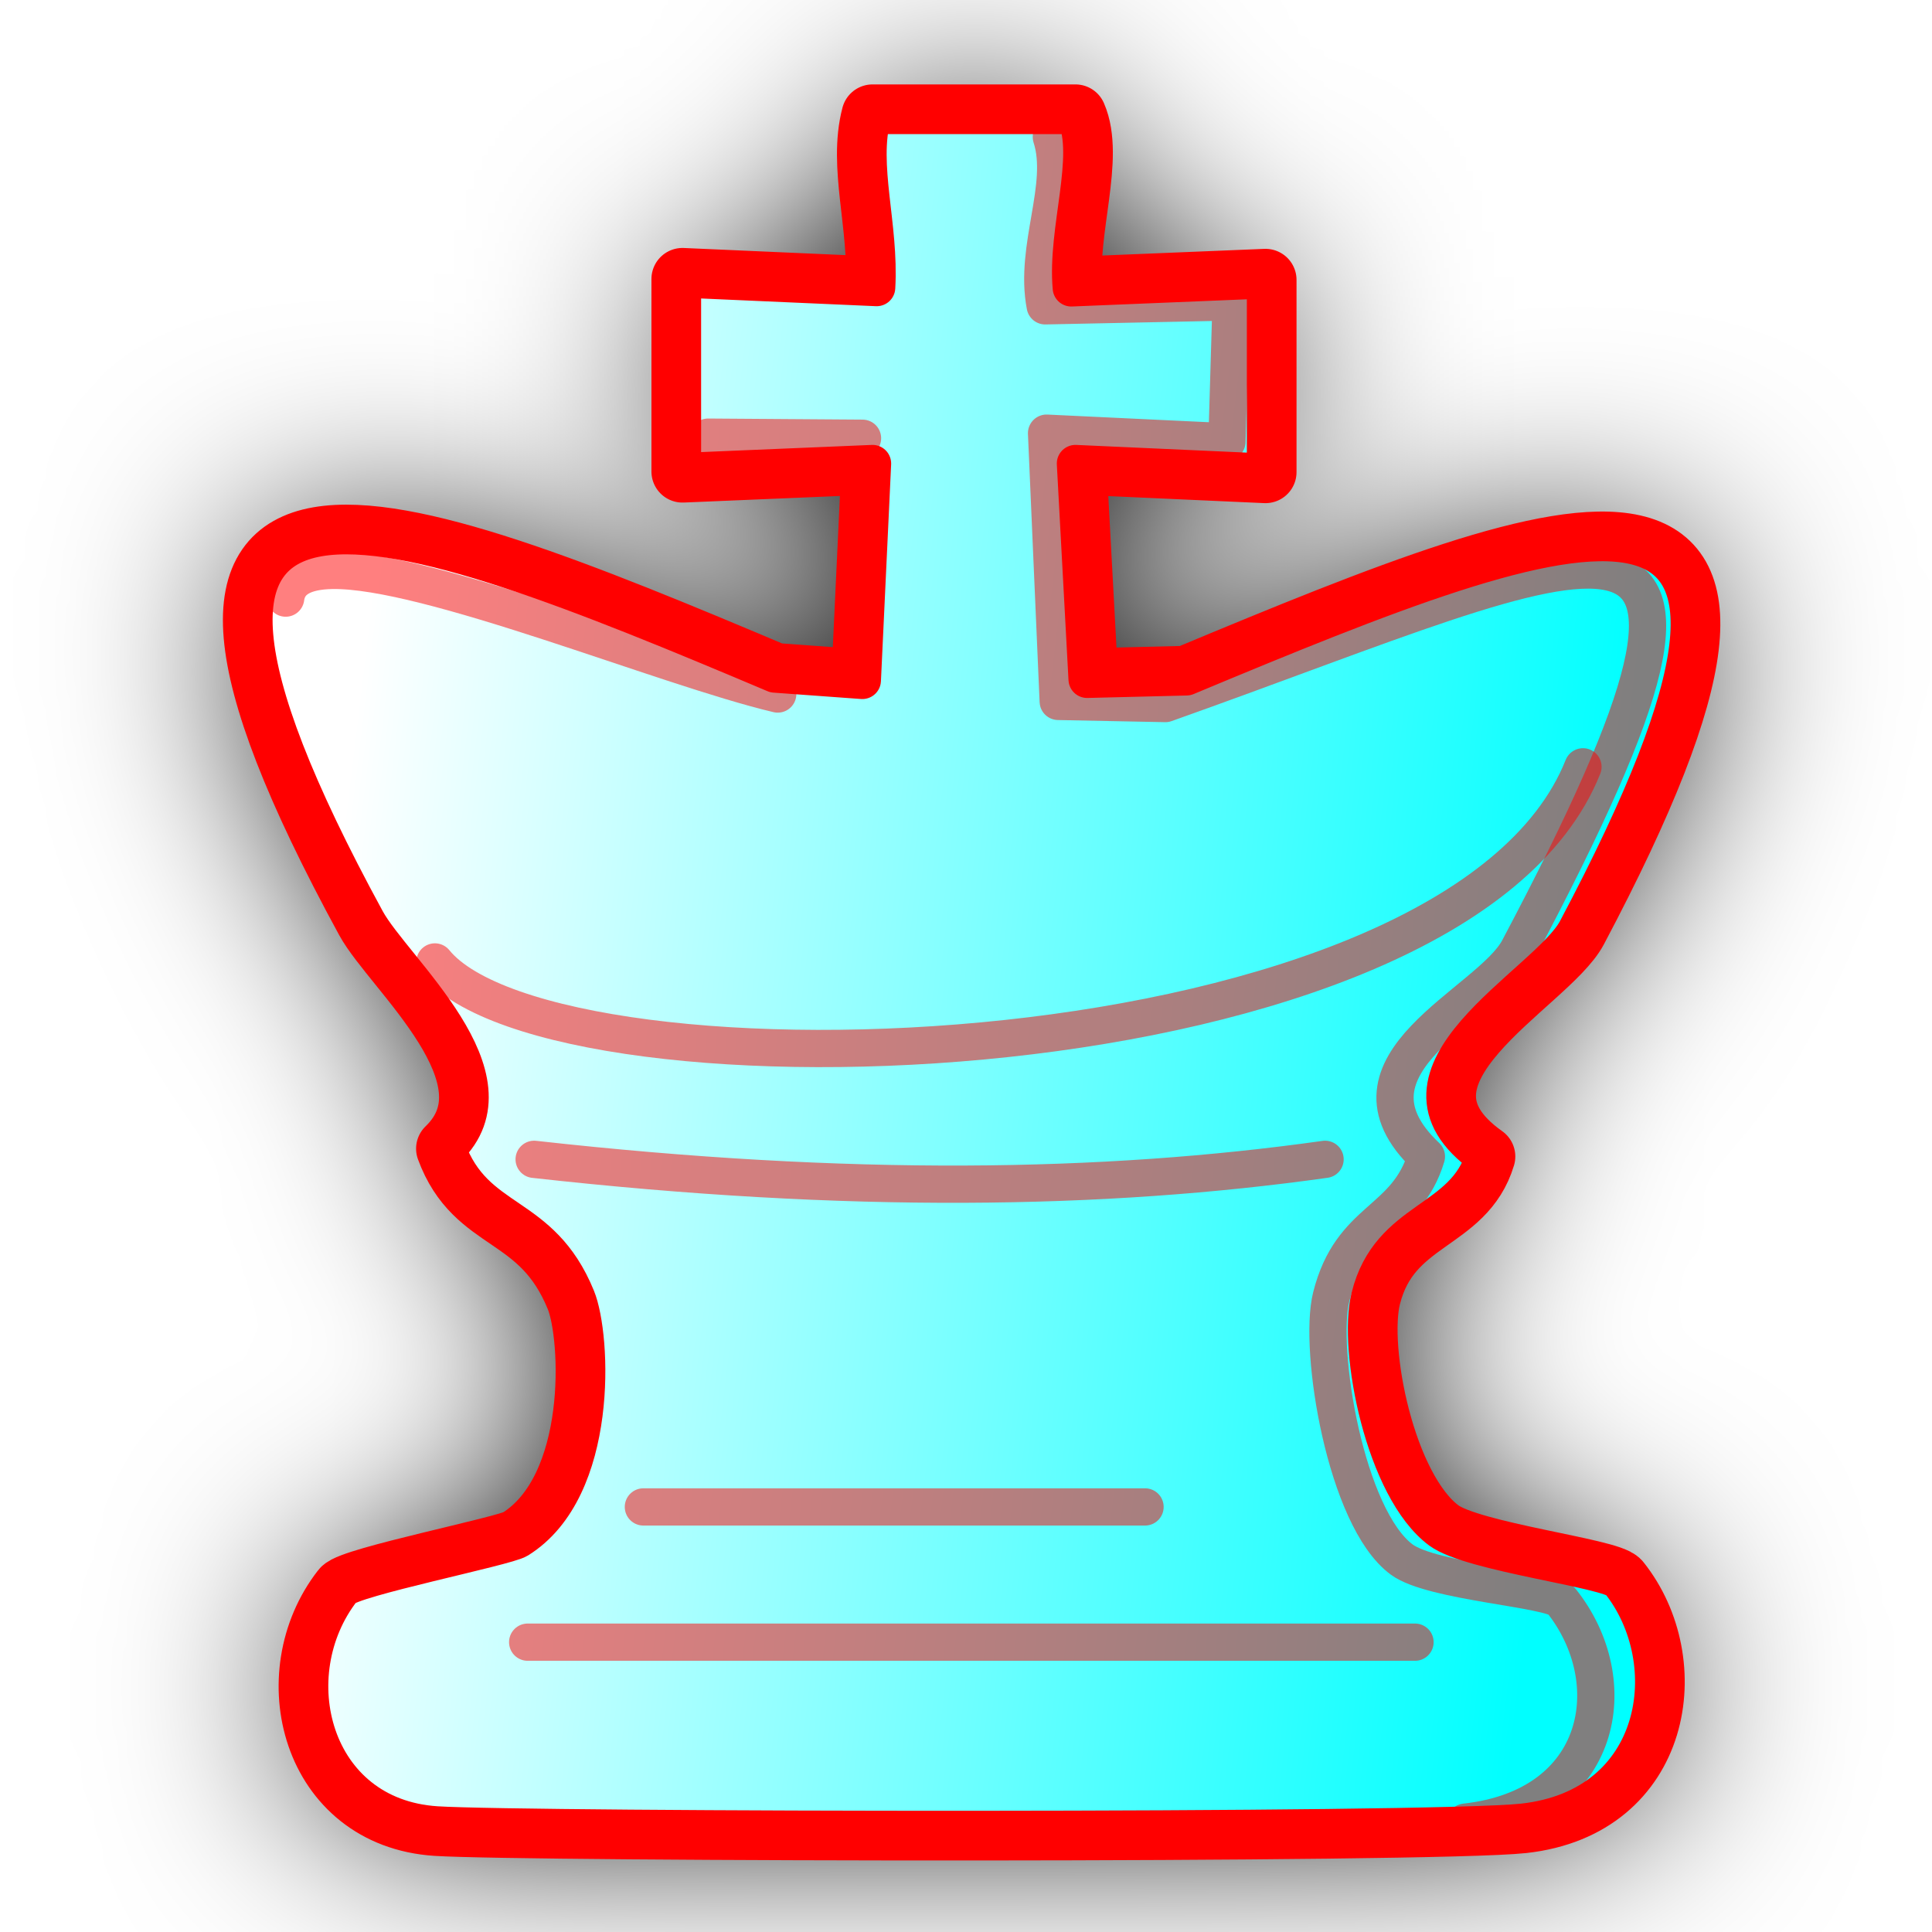
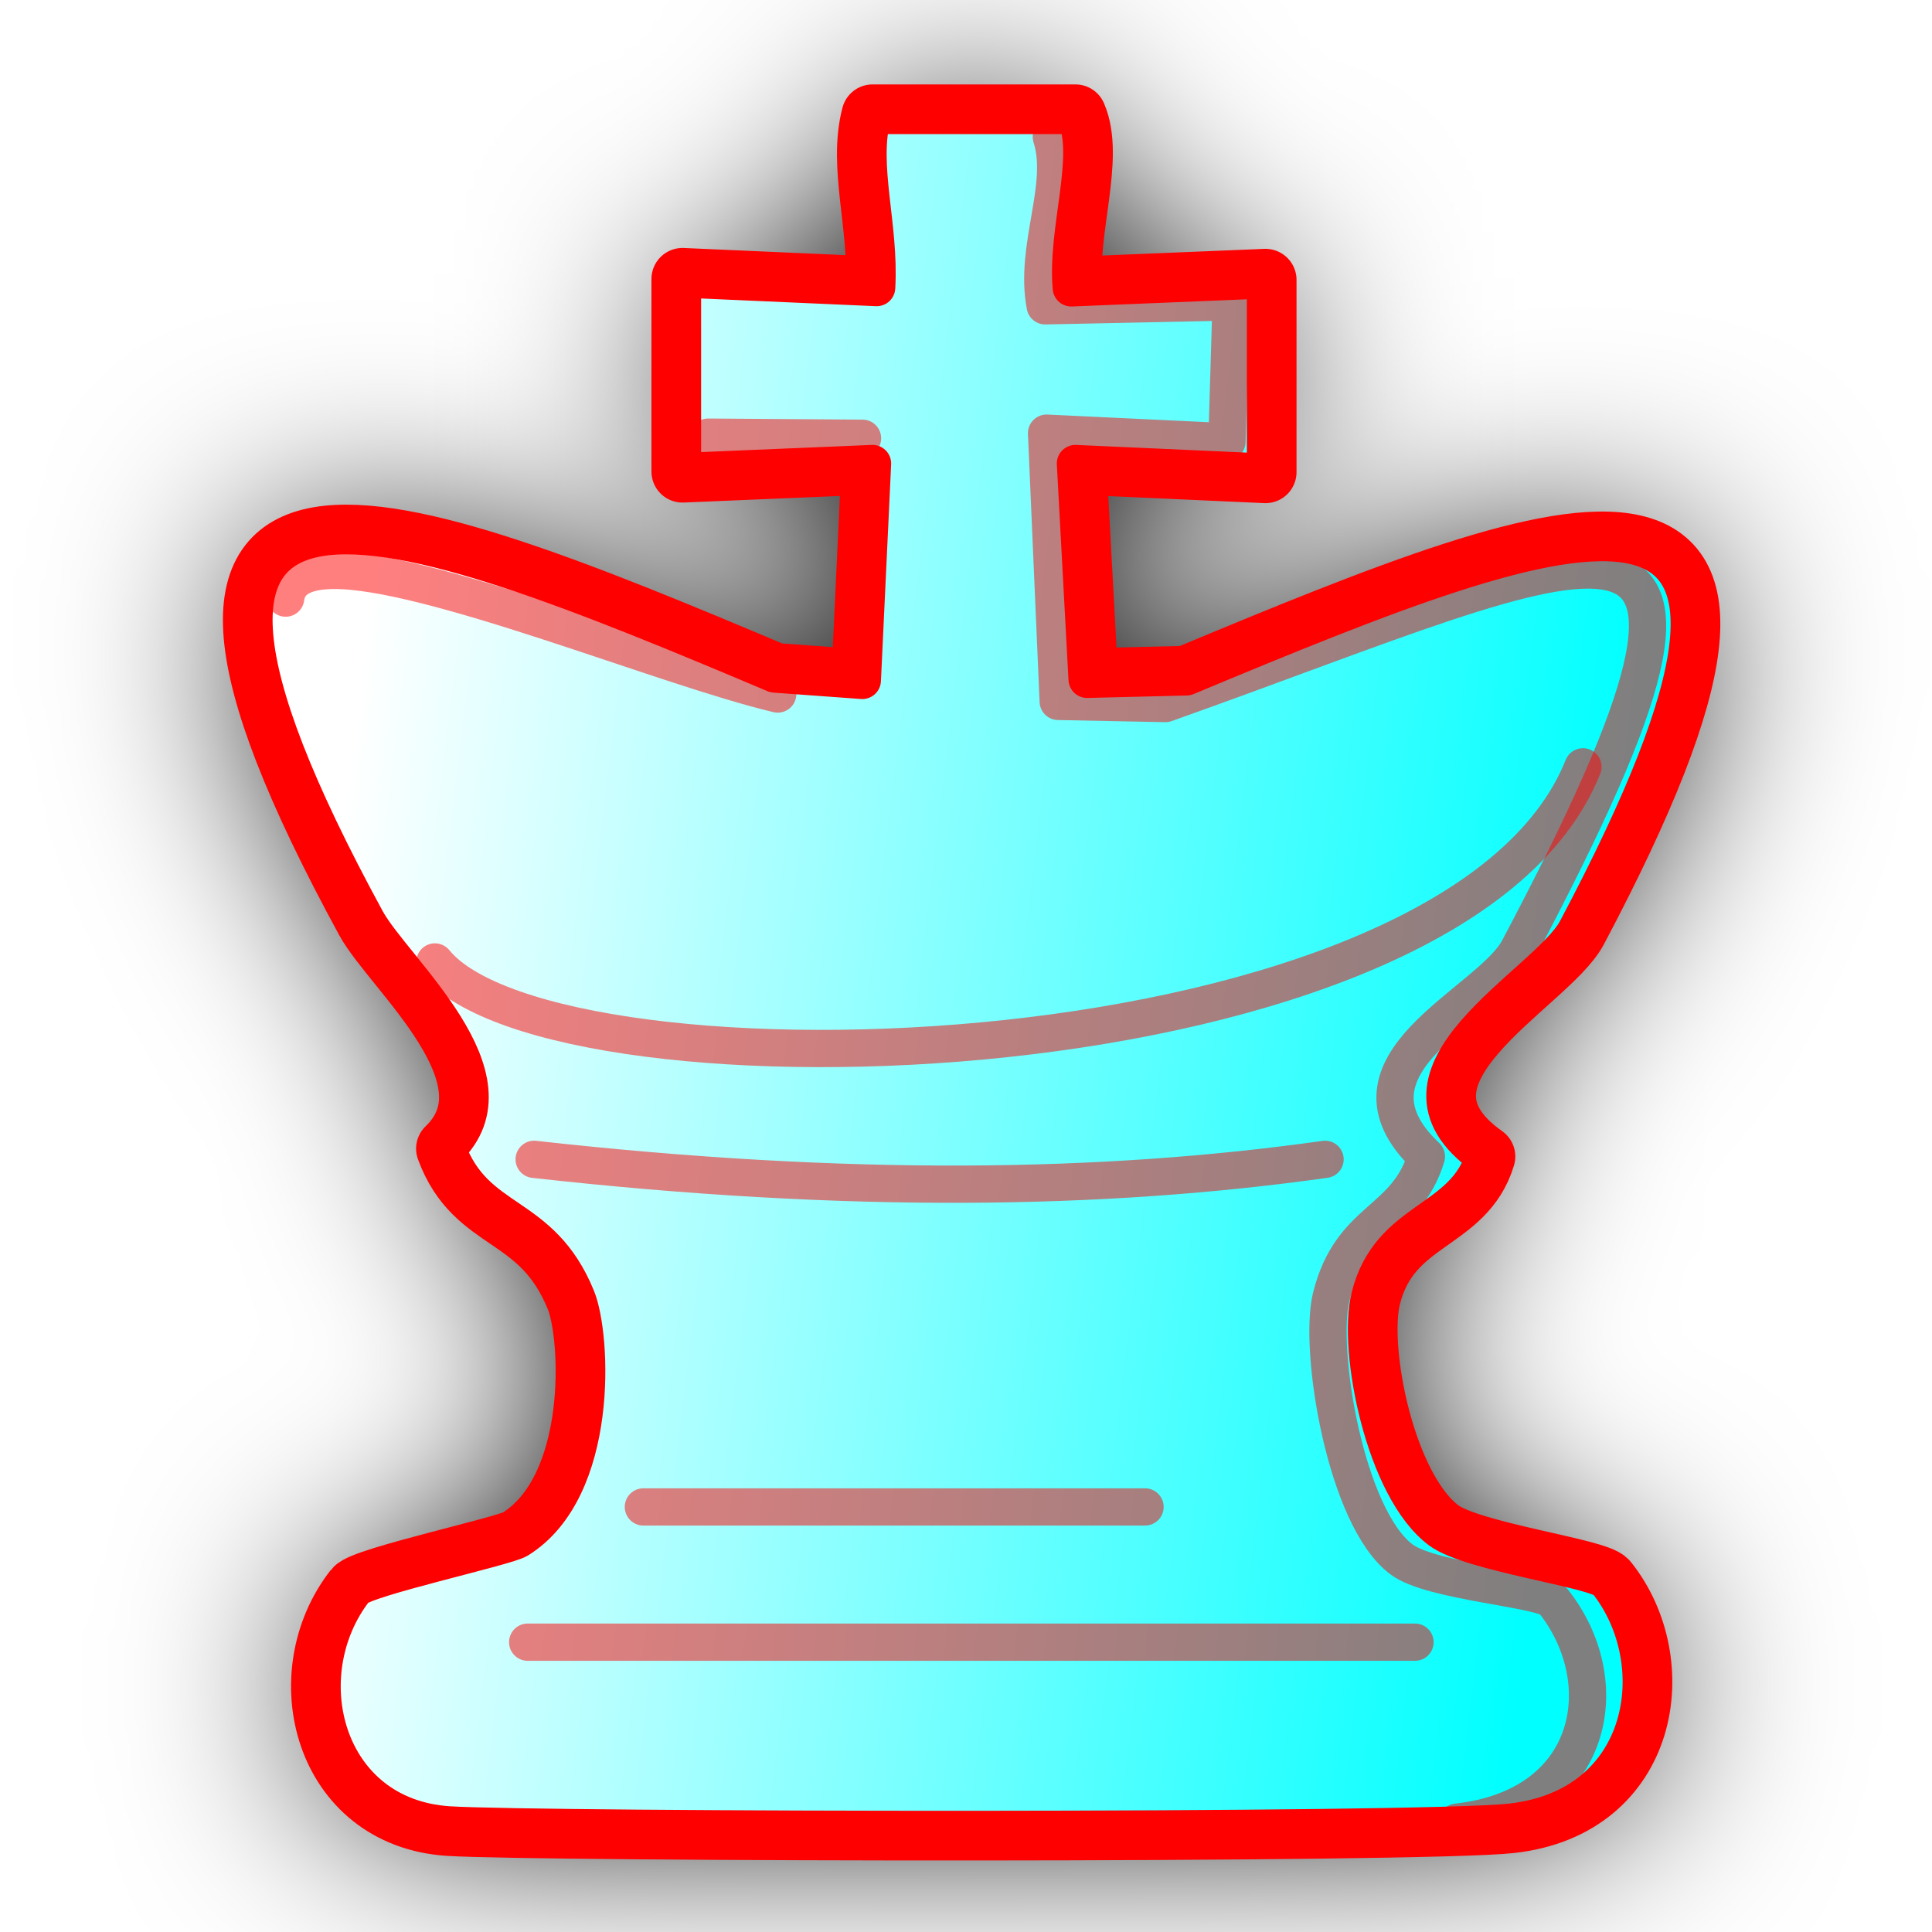
<svg xmlns="http://www.w3.org/2000/svg" xmlns:xlink="http://www.w3.org/1999/xlink" width="700pt" height="700pt" viewBox="0 0 933.333 933.333" version="1.1" id="king">
  <style id="style-base">
    .base { 
      fill-opacity:1;
      fill-rule:evenodd;
      stroke-miterlimit:4;
      stroke-dasharray:none;
      stroke-linecap:round;
      stroke-linejoin:round;
      stroke-opacity:1
    }
    .shadow {
      stroke:none;
      filter:url(#filterBlur);
    }
  </style>
  <style id="stroke-medium">
    .stroke-medium {
      stroke-width: 18;
    }
  </style>
  <style id="stroke-heavy">
    .stroke-heavy {
      stroke-width: 21;
    }
  </style>
  <style id="stroke-boundary">
    .stroke-boundary {
      stroke-width: 30;
    }
  </style>
  <style id="stroke-color">
    .stroke-color {
      stroke:#ff0000;
    }
  </style>
  <style id="fill-color">
    .fill-color {
      fill:#00ff00;
    }
  </style>
  <defs id="defs787">
    <linearGradient xlink:href="#fillGradient" id="main-gradient" gradientUnits="userSpaceOnUse" gradientTransform="matrix(6.248483,0,0,7.123966,-3962.83,-234.9645)" x1="660.518" y1="90.377" x2="757.722" y2="103.719" />
    <linearGradient id="fillGradient">
      <stop id="stop0" offset="0" style="stop-color:#ffffff;stop-opacity:1;" />
      <stop id="stop1" offset="1" style="stop-color:#00ffff;stop-opacity:1;" />
    </linearGradient>
-     <filter style="color-interpolation-filters:sRGB;" id="filterBlur" x="-0.191" y="-0.163" width="1.382" height="1.327">
+     <filter style="color-interpolation-filters:sRGB;" id="filterBlur" x="-0.173" y="-0.145" width="1.346" height="1.29">
      <feGaussianBlur stdDeviation="50 50" result="blur" id="feGaussianBlur13" />
    </filter>
  </defs>
-   <path id="shadow" d="m 421.509,55.781 c -6.478,24.59 3.733,52.996 2,83.146 l -93.805,-4.141 v 93.001 l 91.805,-3.859 -4.928,104.776 -42.3,-3.08 C 188.631,247.156 37.885,189.106 176.999,444.513 c 13.052,23.962 75.004,75.815 39.01,110.397 13.766,37.346 45.209,29.362 62.591,72.042 7.583,18.618 11.242,92.303 -28.239,116.814 -5.982,3.714 -80.577,18.569 -84.862,24.063 -32.077,41.13 -14.915,109.805 45.269,113.751 42.274,2.772 481.371,3.516 525.038,-1.312 67.003,-7.408 77.352,-77.465 46.434,-116.23 C 777.505,758.1 710.619,750.371 695.777,739.391 668.671,719.338 655.363,651.912 661.716,626.515 c 9.649,-38.572 45.586,-35.57 55.313,-67.813 -56.812,-40.219 30.519,-83.06 44.542,-109.522 C 895.22,196.974 764.142,247.313 573.15,326.998 l -47.976,1.181 -5.639,-104.251 91.805,4.141 v -92.855 l -93.805,3.859 c -2.546,-28.043 10.876,-62.968 2,-83.292 z" class="base shadow" style="fill:#000" />
-   <path id="boundary" d="m 421.509,55.781 c -6.478,24.59 3.733,52.996 2,83.146 l -93.805,-4.141 v 93.001 l 91.805,-3.859 -4.928,104.776 -42.3,-3.08 C 188.631,247.156 37.885,189.106 176.999,444.513 c 13.052,23.962 75.004,75.815 39.01,110.397 13.766,37.346 45.209,29.362 62.591,72.042 7.583,18.618 11.242,92.303 -28.239,116.814 -5.982,3.714 -80.577,18.569 -84.862,24.063 -32.077,41.13 -14.915,109.805 45.269,113.751 42.274,2.772 481.371,3.516 525.038,-1.312 67.003,-7.408 77.352,-77.465 46.434,-116.23 C 777.505,758.1 710.619,750.371 695.777,739.391 668.671,719.338 655.363,651.912 661.716,626.515 c 9.649,-38.572 45.586,-35.57 55.313,-67.813 -56.812,-40.219 30.519,-83.06 44.542,-109.522 C 895.22,196.974 764.142,247.313 573.15,326.998 l -47.976,1.181 -5.639,-104.251 91.805,4.141 v -92.855 l -93.805,3.859 c -2.546,-28.043 10.876,-62.968 2,-83.292 z" class="base stroke-color stroke-boundary" style="fill:none" />
-   <path id="main" d="m 421.509,55.781 c -6.478,24.59 3.733,52.996 2,83.146 l -93.805,-4.141 v 93.001 l 91.805,-3.859 -4.928,104.776 -42.3,-3.08 C 188.631,247.156 37.885,189.106 176.999,444.513 c 13.052,23.962 75.004,75.815 39.01,110.397 13.766,37.346 45.209,29.362 62.591,72.042 7.583,18.618 11.242,92.303 -28.239,116.814 -5.982,3.714 -80.577,18.569 -84.862,24.063 -32.077,41.13 -14.915,109.805 45.269,113.751 42.274,2.772 481.371,3.516 525.038,-1.312 67.003,-7.408 77.352,-77.465 46.434,-116.23 C 777.505,758.1 710.619,750.371 695.777,739.391 668.671,719.338 655.363,651.912 661.716,626.515 c 9.649,-38.572 45.586,-35.57 55.313,-67.813 -56.812,-40.219 30.519,-83.06 44.542,-109.522 C 895.22,196.974 764.142,247.313 573.15,326.998 l -47.976,1.181 -5.639,-104.251 91.805,4.141 v -92.855 l -93.805,3.859 c -2.546,-28.043 10.876,-62.968 2,-83.292 z" class="base stroke-color stroke-medium" style="fill:url(#main-gradient)" />
-   <path class="base stroke-color stroke-medium" style="opacity:0.5;fill:none" d="m 707.859,880.267 c 67.003,-7.408 77.353,-68.132 46.434,-106.897 -4.736,-5.937 -62.305,-9 -77.147,-19.979 -27.106,-20.052 -40.397,-101.479 -34.044,-126.876 9.649,-38.572 36.253,-35.57 45.98,-67.813 -47.496,-44.885 30.519,-73.727 44.542,-100.188 C 867.272,206.307 774.558,264.739 563.005,339.875 l -51.787,-1.03 -5.63,-129.585 87.139,4.141 2,-67.521 -89.805,1.859 c -5.462,-28.423 10.606,-57.858 2.978,-81.577 m -91.228,145.55 -74.54,-0.527" id="deco-side" />
+   <path id="shadow" d="m 421.509,55.781 c -6.478,24.59 3.733,52.996 2,83.146 l -93.805,-4.141 v 93.001 l 91.805,-3.859 -4.928,104.776 -42.3,-3.08 C 188.631,247.156 37.885,189.106 176.999,444.513 c 13.052,23.962 75.004,75.815 39.01,110.397 13.766,37.346 45.209,29.362 62.591,72.042 7.583,18.618 11.242,92.303 -28.239,116.814 -5.982,3.714 -74.577,18.569 -78.862,24.063 -32.077,41.13 -14.915,109.805 45.269,113.751 42.274,2.772 469.371,3.516 513.038,-1.312 67.003,-7.408 77.352,-77.465 46.434,-116.23 C 771.505,758.1 710.619,750.371 695.777,739.391 668.671,719.338 655.363,651.912 661.716,626.515 c 9.649,-38.572 45.586,-35.57 55.313,-67.813 -56.812,-40.219 30.519,-83.06 44.542,-109.522 C 895.22,196.974 764.142,247.313 573.15,326.998 l -47.976,1.181 -5.639,-104.251 91.805,4.141 v -92.855 l -93.805,3.859 c -2.546,-28.043 10.876,-62.968 2,-83.292 z" class="base shadow" style="fill:#000000" />
+   <path id="boundary" d="m 421.509,55.781 c -6.478,24.59 3.733,52.996 2,83.146 l -93.805,-4.141 v 93.001 l 91.805,-3.859 -4.928,104.776 -42.3,-3.08 C 188.631,247.156 37.885,189.106 176.999,444.513 c 13.052,23.962 75.004,75.815 39.01,110.397 13.766,37.346 45.209,29.362 62.591,72.042 7.583,18.618 11.242,92.303 -28.239,116.814 -5.982,3.714 -74.577,18.569 -78.862,24.063 -32.077,41.13 -14.915,109.805 45.269,113.751 42.274,2.772 469.371,3.516 513.038,-1.312 67.003,-7.408 77.352,-77.465 46.434,-116.23 C 771.505,758.1 710.619,750.371 695.777,739.391 668.671,719.338 655.363,651.912 661.716,626.515 c 9.649,-38.572 45.586,-35.57 55.313,-67.813 -56.812,-40.219 30.519,-83.06 44.542,-109.522 C 895.22,196.974 764.142,247.313 573.15,326.998 l -47.976,1.181 -5.639,-104.251 91.805,4.141 v -92.855 l -93.805,3.859 c -2.546,-28.043 10.876,-62.968 2,-83.292 z" class="base stroke-color stroke-boundary" style="fill:none" />
+   <path id="main" d="m 421.509,55.781 c -6.478,24.59 3.733,52.996 2,83.146 l -93.805,-4.141 v 93.001 l 91.805,-3.859 -4.928,104.776 -42.3,-3.08 C 188.631,247.156 37.885,189.106 176.999,444.513 c 13.052,23.962 75.004,75.815 39.01,110.397 13.766,37.346 45.209,29.362 62.591,72.042 7.583,18.618 11.242,92.303 -28.239,116.814 -5.982,3.714 -74.577,18.569 -78.862,24.063 -32.077,41.13 -14.915,109.805 45.269,113.751 42.274,2.772 469.371,3.516 513.038,-1.312 67.003,-7.408 77.352,-77.465 46.434,-116.23 C 771.505,758.1 710.619,750.371 695.777,739.391 668.671,719.338 655.363,651.912 661.716,626.515 c 9.649,-38.572 45.586,-35.57 55.313,-67.813 -56.812,-40.219 30.519,-83.06 44.542,-109.522 C 895.22,196.974 764.142,247.313 573.15,326.998 l -47.976,1.181 -5.639,-104.251 91.805,4.141 v -92.855 l -93.805,3.859 c -2.546,-28.043 10.876,-62.968 2,-83.292 z" class="base stroke-color stroke-medium" style="fill:url(#main-gradient)" />
+   <path class="base stroke-color stroke-medium" style="opacity:0.5;fill:none" d="m 703.859,880.267 c 67.003,-7.408 77.353,-68.132 46.434,-106.897 -4.736,-5.937 -58.305,-9 -73.147,-19.979 -27.106,-20.052 -40.397,-101.479 -34.044,-126.876 9.649,-38.572 36.253,-35.57 45.98,-67.813 -47.496,-44.885 30.519,-73.727 44.542,-100.188 C 867.272,206.307 774.558,264.739 563.005,339.875 l -51.787,-1.03 -5.63,-129.585 87.139,4.141 2,-67.521 -89.805,1.859 c -5.462,-28.423 10.606,-57.858 2.978,-81.577 m -91.228,145.55 -74.54,-0.527" id="deco-side" />
  <path id="deco-lines" class="base stroke-color stroke-medium" style="opacity:0.5;fill:none" d="m 258.043,560.065 c 151.84,16.956 275.362,15.036 382.084,0 M 310.816,727.984 h 242.339 z m -55.9,65.334 h 428.66 z" />
  <path id="deco-top" class="base stroke-color stroke-medium" style="opacity:0.5;fill:none" d="M 375.712,335.273 C 320.816,322.261 206.337,274.695 160.334,275.56 c -12.881,0.242 -21.123,4.124 -22.331,13.38 m 72.097,175.768 c 57.807,71.05 493.568,59.03 554.624,-94.263" />
</svg>
